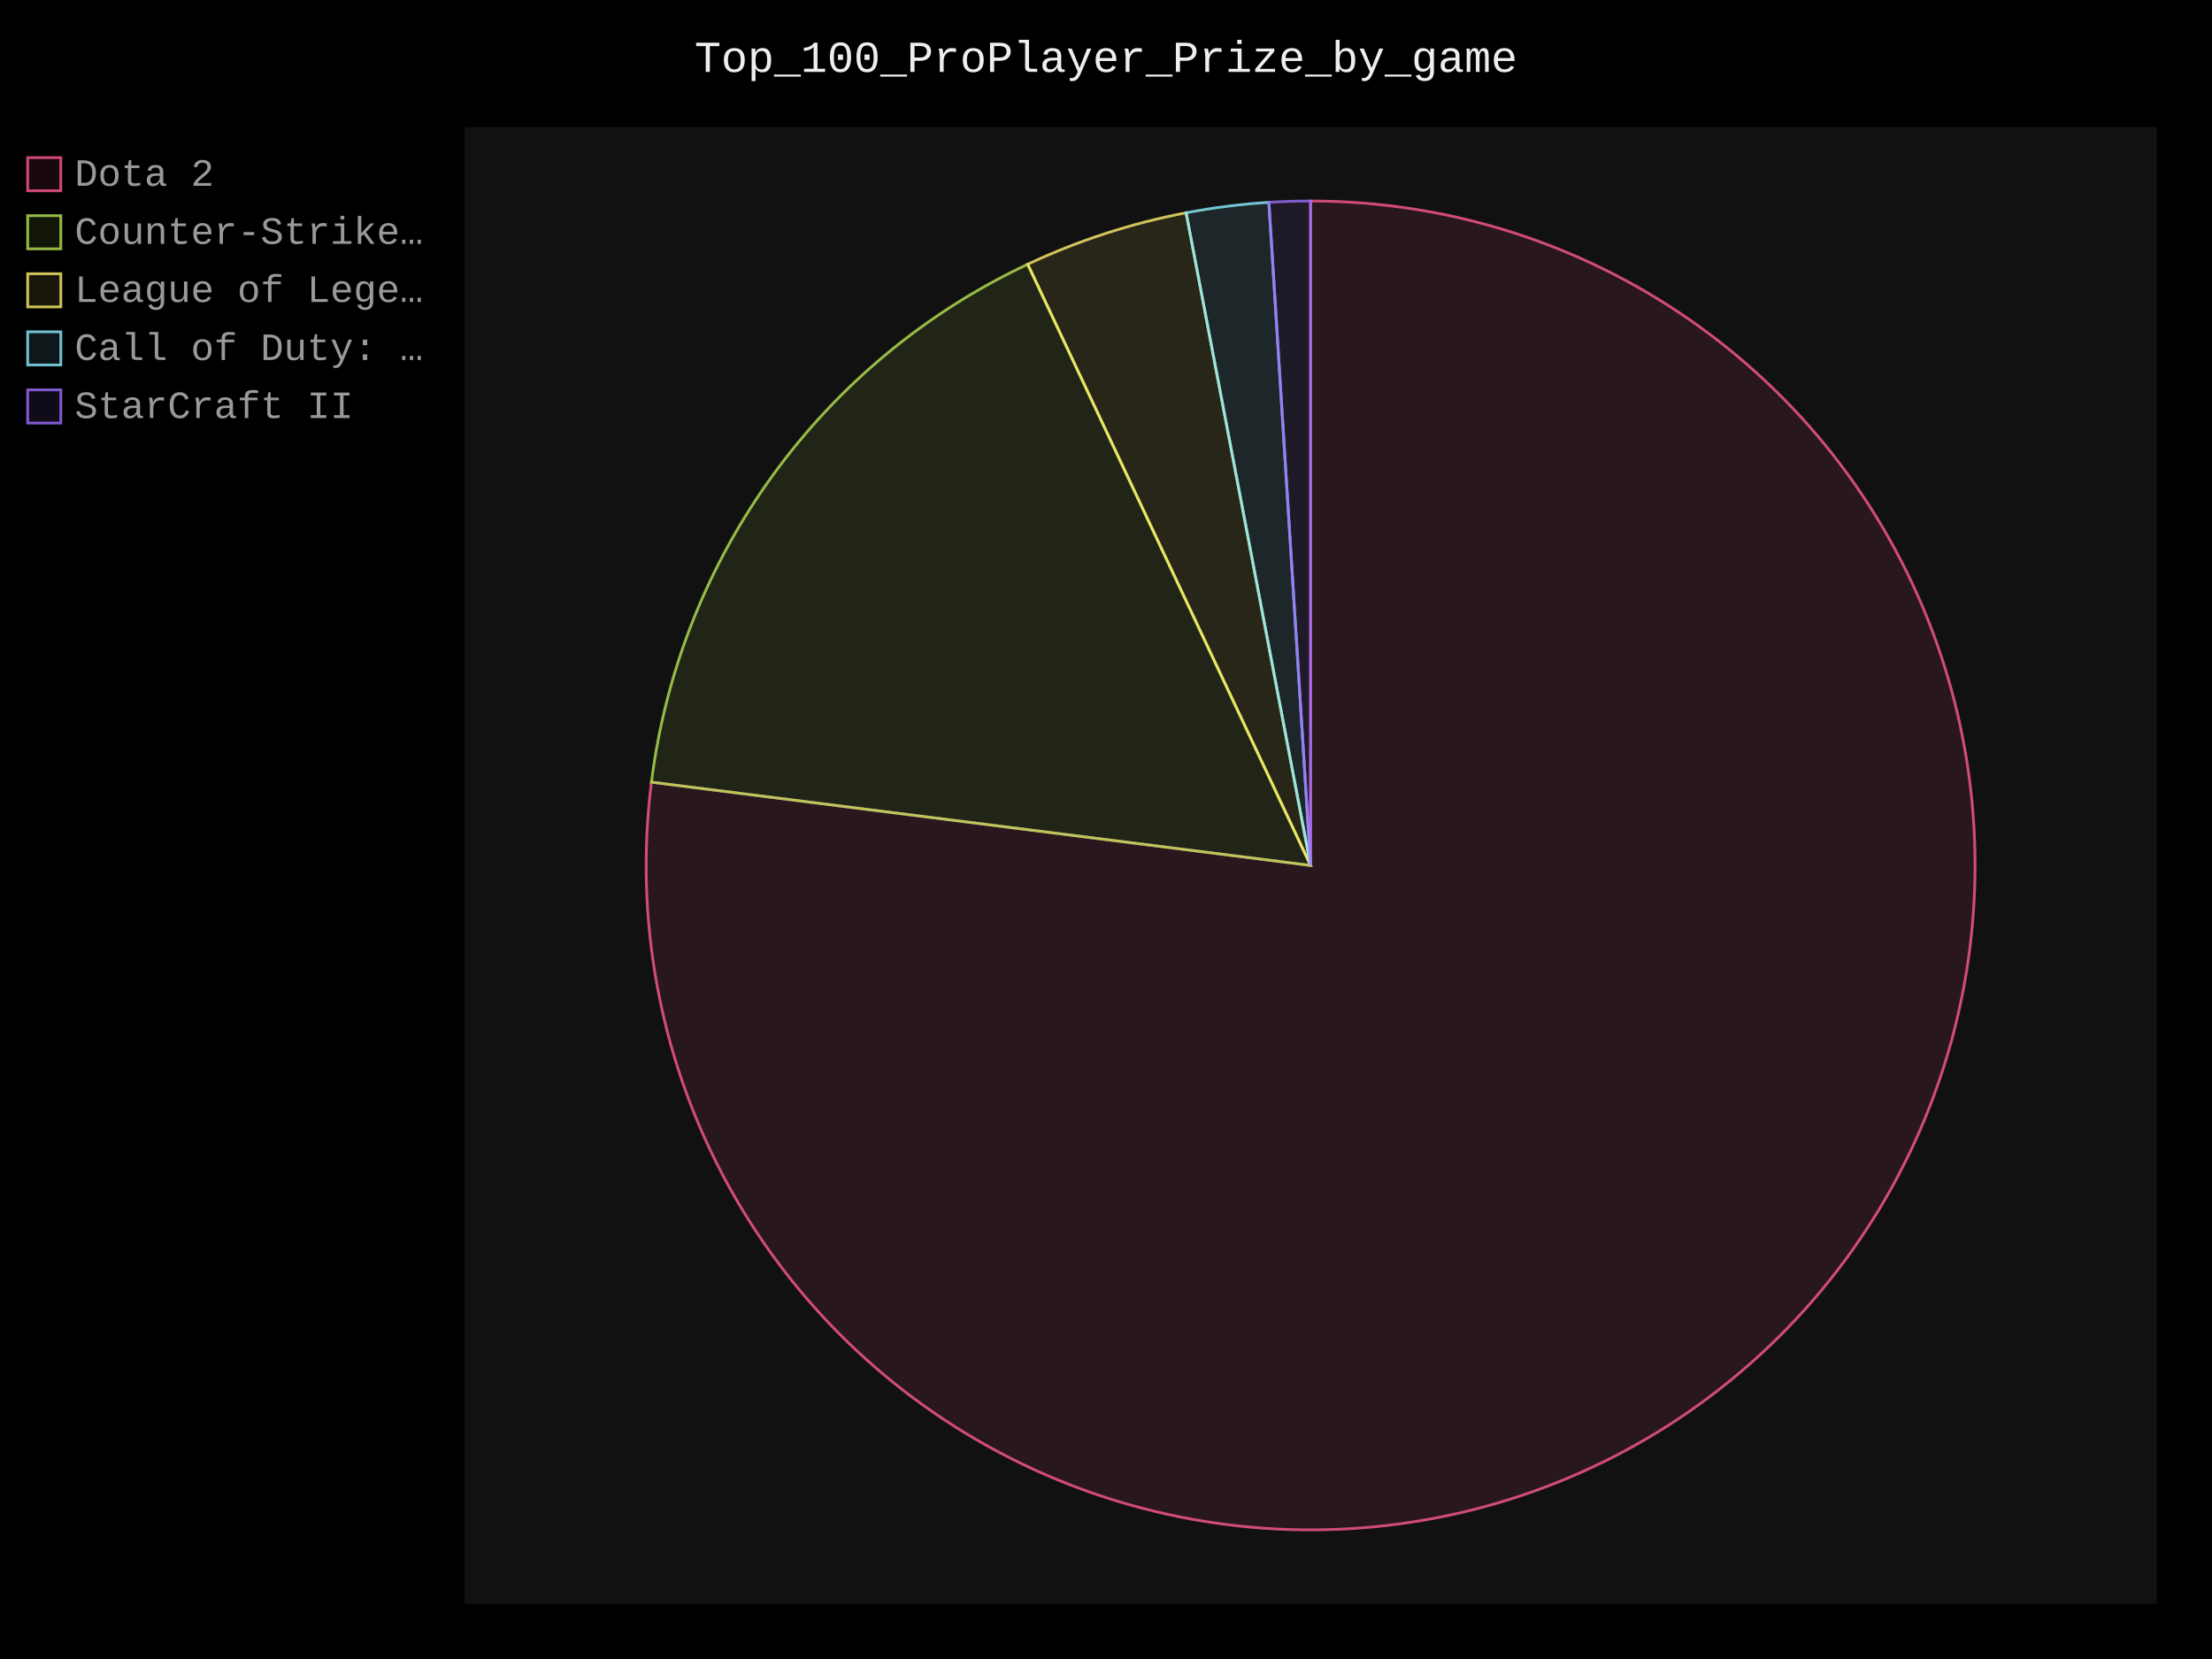
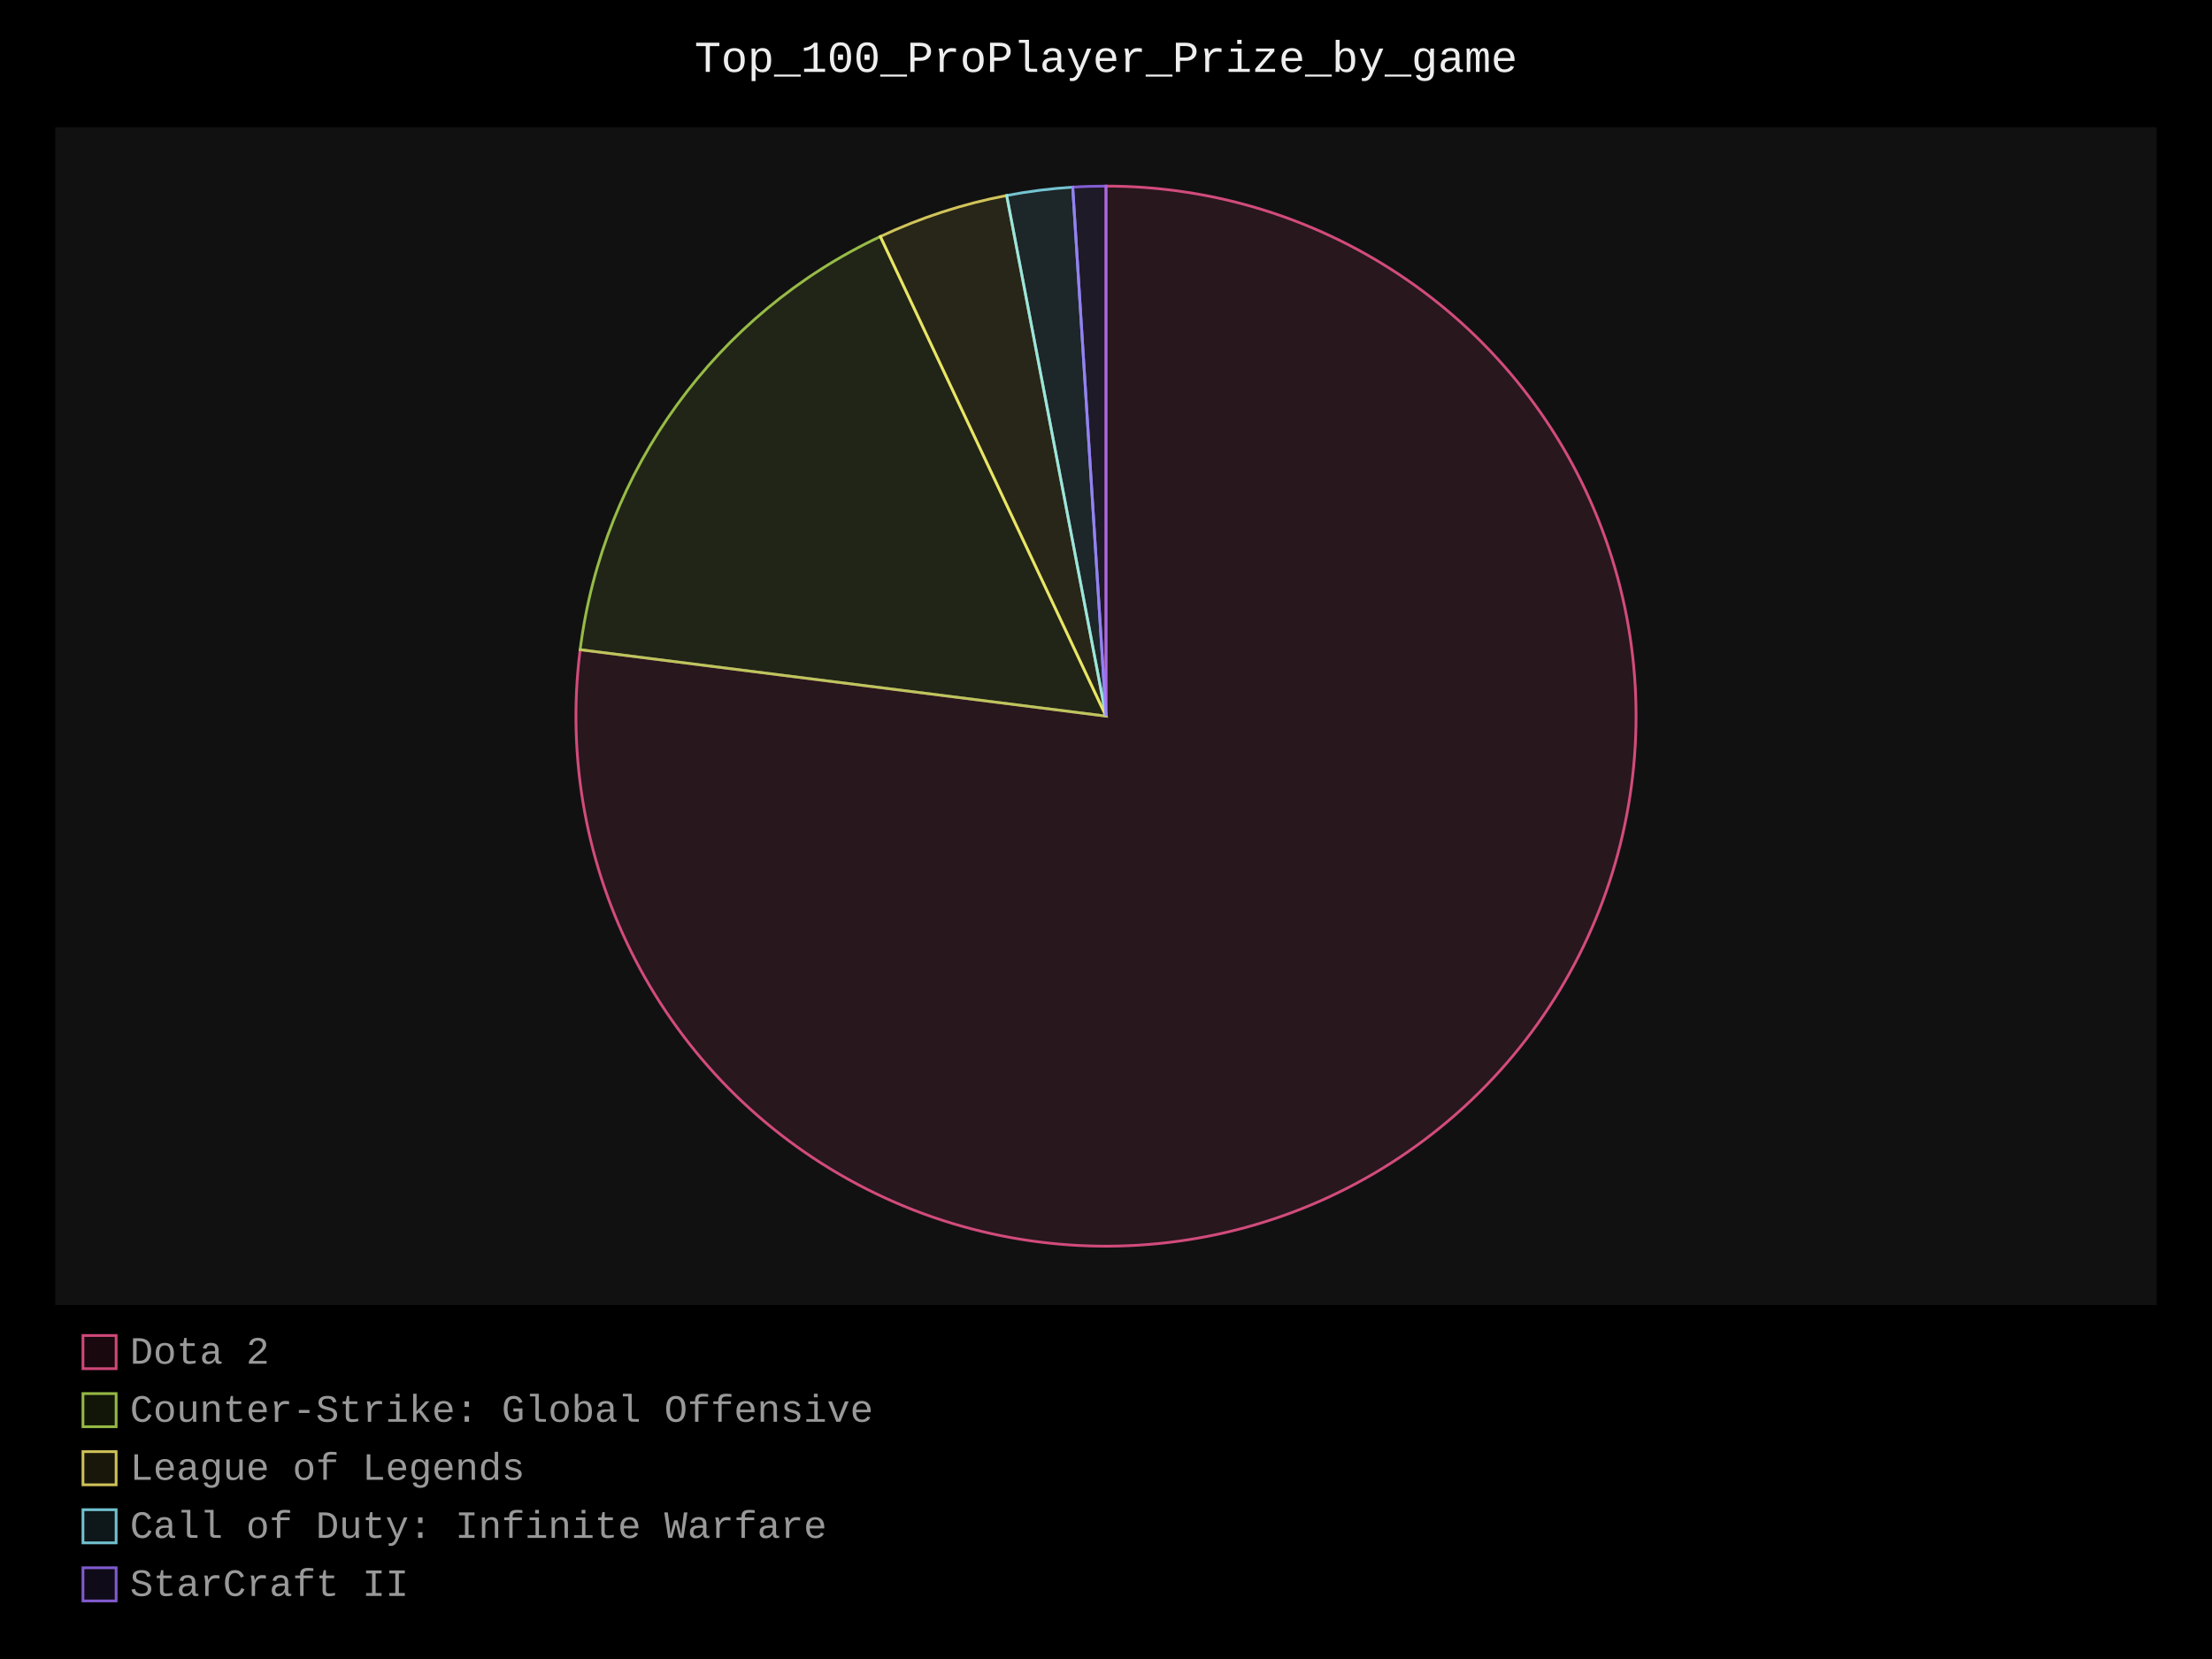
- <svg xmlns="http://www.w3.org/2000/svg" id="chart-376d7e2e-4938-4869-b58d-5f1abf538247" class="pygal-chart" viewBox="0 0 800 600">
+ <svg xmlns="http://www.w3.org/2000/svg" id="chart-c2e0a47d-27a6-40a9-943a-336e4a73676c" class="pygal-chart" viewBox="0 0 800 600">
  <defs>
-     <style type="text/css">#chart-376d7e2e-4938-4869-b58d-5f1abf538247{-webkit-user-select:none;-webkit-font-smoothing:antialiased;font-family:Consolas,"Liberation Mono",Menlo,Courier,monospace}#chart-376d7e2e-4938-4869-b58d-5f1abf538247 .title{font-family:Consolas,"Liberation Mono",Menlo,Courier,monospace;font-size:16px}#chart-376d7e2e-4938-4869-b58d-5f1abf538247 .legends .legend text{font-family:Consolas,"Liberation Mono",Menlo,Courier,monospace;font-size:14px}#chart-376d7e2e-4938-4869-b58d-5f1abf538247 .axis text{font-family:Consolas,"Liberation Mono",Menlo,Courier,monospace;font-size:10px}#chart-376d7e2e-4938-4869-b58d-5f1abf538247 .axis text.major{font-family:Consolas,"Liberation Mono",Menlo,Courier,monospace;font-size:10px}#chart-376d7e2e-4938-4869-b58d-5f1abf538247 .text-overlay text.value{font-family:Consolas,"Liberation Mono",Menlo,Courier,monospace;font-size:16px}#chart-376d7e2e-4938-4869-b58d-5f1abf538247 .text-overlay text.label{font-family:Consolas,"Liberation Mono",Menlo,Courier,monospace;font-size:10px}#chart-376d7e2e-4938-4869-b58d-5f1abf538247 .tooltip{font-family:Consolas,"Liberation Mono",Menlo,Courier,monospace;font-size:14px}#chart-376d7e2e-4938-4869-b58d-5f1abf538247 text.no_data{font-family:Consolas,"Liberation Mono",Menlo,Courier,monospace;font-size:64px}
- #chart-376d7e2e-4938-4869-b58d-5f1abf538247{background-color:black}#chart-376d7e2e-4938-4869-b58d-5f1abf538247 path,#chart-376d7e2e-4938-4869-b58d-5f1abf538247 line,#chart-376d7e2e-4938-4869-b58d-5f1abf538247 rect,#chart-376d7e2e-4938-4869-b58d-5f1abf538247 circle{-webkit-transition:1s ease-out;-moz-transition:1s ease-out;transition:1s ease-out}#chart-376d7e2e-4938-4869-b58d-5f1abf538247 .graph &gt; .background{fill:black}#chart-376d7e2e-4938-4869-b58d-5f1abf538247 .plot &gt; .background{fill:#111}#chart-376d7e2e-4938-4869-b58d-5f1abf538247 .graph{fill:#999}#chart-376d7e2e-4938-4869-b58d-5f1abf538247 text.no_data{fill:#eee}#chart-376d7e2e-4938-4869-b58d-5f1abf538247 .title{fill:#eee}#chart-376d7e2e-4938-4869-b58d-5f1abf538247 .legends .legend text{fill:#999}#chart-376d7e2e-4938-4869-b58d-5f1abf538247 .legends .legend:hover text{fill:#eee}#chart-376d7e2e-4938-4869-b58d-5f1abf538247 .axis .line{stroke:#eee}#chart-376d7e2e-4938-4869-b58d-5f1abf538247 .axis .guide.line{stroke:#555}#chart-376d7e2e-4938-4869-b58d-5f1abf538247 .axis .major.line{stroke:#999}#chart-376d7e2e-4938-4869-b58d-5f1abf538247 .axis text.major{fill:#eee}#chart-376d7e2e-4938-4869-b58d-5f1abf538247 .axis.y .guides:hover .guide.line,#chart-376d7e2e-4938-4869-b58d-5f1abf538247 .line-graph .axis.x .guides:hover .guide.line,#chart-376d7e2e-4938-4869-b58d-5f1abf538247 .stackedline-graph .axis.x .guides:hover .guide.line,#chart-376d7e2e-4938-4869-b58d-5f1abf538247 .xy-graph .axis.x .guides:hover .guide.line{stroke:#eee}#chart-376d7e2e-4938-4869-b58d-5f1abf538247 .axis .guides:hover text{fill:#eee}#chart-376d7e2e-4938-4869-b58d-5f1abf538247 .reactive{fill-opacity:.1;stroke-opacity:.8}#chart-376d7e2e-4938-4869-b58d-5f1abf538247 .ci{stroke:#999}#chart-376d7e2e-4938-4869-b58d-5f1abf538247 .reactive.active,#chart-376d7e2e-4938-4869-b58d-5f1abf538247 .active .reactive{fill-opacity:.75;stroke-opacity:.9;stroke-width:4}#chart-376d7e2e-4938-4869-b58d-5f1abf538247 .ci .reactive.active{stroke-width:1.5}#chart-376d7e2e-4938-4869-b58d-5f1abf538247 .series text{fill:#eee}#chart-376d7e2e-4938-4869-b58d-5f1abf538247 .tooltip rect{fill:#111;stroke:#eee;-webkit-transition:opacity 1s ease-out;-moz-transition:opacity 1s ease-out;transition:opacity 1s ease-out}#chart-376d7e2e-4938-4869-b58d-5f1abf538247 .tooltip .label{fill:#999}#chart-376d7e2e-4938-4869-b58d-5f1abf538247 .tooltip .label{fill:#999}#chart-376d7e2e-4938-4869-b58d-5f1abf538247 .tooltip .legend{font-size:.8em;fill:#555}#chart-376d7e2e-4938-4869-b58d-5f1abf538247 .tooltip .x_label{font-size:.6em;fill:#eee}#chart-376d7e2e-4938-4869-b58d-5f1abf538247 .tooltip .xlink{font-size:.5em;text-decoration:underline}#chart-376d7e2e-4938-4869-b58d-5f1abf538247 .tooltip .value{font-size:1.5em}#chart-376d7e2e-4938-4869-b58d-5f1abf538247 .bound{font-size:.5em}#chart-376d7e2e-4938-4869-b58d-5f1abf538247 .max-value{font-size:.75em;fill:#555}#chart-376d7e2e-4938-4869-b58d-5f1abf538247 .map-element{fill:#111;stroke:#555 !important}#chart-376d7e2e-4938-4869-b58d-5f1abf538247 .map-element .reactive{fill-opacity:inherit;stroke-opacity:inherit}#chart-376d7e2e-4938-4869-b58d-5f1abf538247 .color-0,#chart-376d7e2e-4938-4869-b58d-5f1abf538247 .color-0 a:visited{stroke:#ff5995;fill:#ff5995}#chart-376d7e2e-4938-4869-b58d-5f1abf538247 .color-1,#chart-376d7e2e-4938-4869-b58d-5f1abf538247 .color-1 a:visited{stroke:#b6e354;fill:#b6e354}#chart-376d7e2e-4938-4869-b58d-5f1abf538247 .color-2,#chart-376d7e2e-4938-4869-b58d-5f1abf538247 .color-2 a:visited{stroke:#feed6c;fill:#feed6c}#chart-376d7e2e-4938-4869-b58d-5f1abf538247 .color-3,#chart-376d7e2e-4938-4869-b58d-5f1abf538247 .color-3 a:visited{stroke:#8cedff;fill:#8cedff}#chart-376d7e2e-4938-4869-b58d-5f1abf538247 .color-4,#chart-376d7e2e-4938-4869-b58d-5f1abf538247 .color-4 a:visited{stroke:#9e6ffe;fill:#9e6ffe}#chart-376d7e2e-4938-4869-b58d-5f1abf538247 .text-overlay .color-0 text{fill:black}#chart-376d7e2e-4938-4869-b58d-5f1abf538247 .text-overlay .color-1 text{fill:black}#chart-376d7e2e-4938-4869-b58d-5f1abf538247 .text-overlay .color-2 text{fill:black}#chart-376d7e2e-4938-4869-b58d-5f1abf538247 .text-overlay .color-3 text{fill:black}#chart-376d7e2e-4938-4869-b58d-5f1abf538247 .text-overlay .color-4 text{fill:black}
- #chart-376d7e2e-4938-4869-b58d-5f1abf538247 text.no_data{text-anchor:middle}#chart-376d7e2e-4938-4869-b58d-5f1abf538247 .guide.line{fill:none}#chart-376d7e2e-4938-4869-b58d-5f1abf538247 .centered{text-anchor:middle}#chart-376d7e2e-4938-4869-b58d-5f1abf538247 .title{text-anchor:middle}#chart-376d7e2e-4938-4869-b58d-5f1abf538247 .legends .legend text{fill-opacity:1}#chart-376d7e2e-4938-4869-b58d-5f1abf538247 .axis.x text{text-anchor:middle}#chart-376d7e2e-4938-4869-b58d-5f1abf538247 .axis.x:not(.web) text[transform]{text-anchor:start}#chart-376d7e2e-4938-4869-b58d-5f1abf538247 .axis.x:not(.web) text[transform].backwards{text-anchor:end}#chart-376d7e2e-4938-4869-b58d-5f1abf538247 .axis.y text{text-anchor:end}#chart-376d7e2e-4938-4869-b58d-5f1abf538247 .axis.y text[transform].backwards{text-anchor:start}#chart-376d7e2e-4938-4869-b58d-5f1abf538247 .axis.y2 text{text-anchor:start}#chart-376d7e2e-4938-4869-b58d-5f1abf538247 .axis.y2 text[transform].backwards{text-anchor:end}#chart-376d7e2e-4938-4869-b58d-5f1abf538247 .axis .guide.line{stroke-dasharray:4,4}#chart-376d7e2e-4938-4869-b58d-5f1abf538247 .axis .major.guide.line{stroke-dasharray:6,6}#chart-376d7e2e-4938-4869-b58d-5f1abf538247 .horizontal .axis.y .guide.line,#chart-376d7e2e-4938-4869-b58d-5f1abf538247 .horizontal .axis.y2 .guide.line,#chart-376d7e2e-4938-4869-b58d-5f1abf538247 .vertical .axis.x .guide.line{opacity:0}#chart-376d7e2e-4938-4869-b58d-5f1abf538247 .horizontal .axis.always_show .guide.line,#chart-376d7e2e-4938-4869-b58d-5f1abf538247 .vertical .axis.always_show .guide.line{opacity:1 !important}#chart-376d7e2e-4938-4869-b58d-5f1abf538247 .axis.y .guides:hover .guide.line,#chart-376d7e2e-4938-4869-b58d-5f1abf538247 .axis.y2 .guides:hover .guide.line,#chart-376d7e2e-4938-4869-b58d-5f1abf538247 .axis.x .guides:hover .guide.line{opacity:1}#chart-376d7e2e-4938-4869-b58d-5f1abf538247 .axis .guides:hover text{opacity:1}#chart-376d7e2e-4938-4869-b58d-5f1abf538247 .nofill{fill:none}#chart-376d7e2e-4938-4869-b58d-5f1abf538247 .subtle-fill{fill-opacity:.2}#chart-376d7e2e-4938-4869-b58d-5f1abf538247 .dot{stroke-width:1px;fill-opacity:1}#chart-376d7e2e-4938-4869-b58d-5f1abf538247 .dot.active{stroke-width:5px}#chart-376d7e2e-4938-4869-b58d-5f1abf538247 .dot.negative{fill:transparent}#chart-376d7e2e-4938-4869-b58d-5f1abf538247 text,#chart-376d7e2e-4938-4869-b58d-5f1abf538247 tspan{stroke:none !important}#chart-376d7e2e-4938-4869-b58d-5f1abf538247 .series text.active{opacity:1}#chart-376d7e2e-4938-4869-b58d-5f1abf538247 .tooltip rect{fill-opacity:.95;stroke-width:.5}#chart-376d7e2e-4938-4869-b58d-5f1abf538247 .tooltip text{fill-opacity:1}#chart-376d7e2e-4938-4869-b58d-5f1abf538247 .showable{visibility:hidden}#chart-376d7e2e-4938-4869-b58d-5f1abf538247 .showable.shown{visibility:visible}#chart-376d7e2e-4938-4869-b58d-5f1abf538247 .gauge-background{fill:rgba(229,229,229,1);stroke:none}#chart-376d7e2e-4938-4869-b58d-5f1abf538247 .bg-lines{stroke:black;stroke-width:2px}</style>
+     <style type="text/css">#chart-c2e0a47d-27a6-40a9-943a-336e4a73676c{-webkit-user-select:none;-webkit-font-smoothing:antialiased;font-family:Consolas,"Liberation Mono",Menlo,Courier,monospace}#chart-c2e0a47d-27a6-40a9-943a-336e4a73676c .title{font-family:Consolas,"Liberation Mono",Menlo,Courier,monospace;font-size:16px}#chart-c2e0a47d-27a6-40a9-943a-336e4a73676c .legends .legend text{font-family:Consolas,"Liberation Mono",Menlo,Courier,monospace;font-size:14px}#chart-c2e0a47d-27a6-40a9-943a-336e4a73676c .axis text{font-family:Consolas,"Liberation Mono",Menlo,Courier,monospace;font-size:10px}#chart-c2e0a47d-27a6-40a9-943a-336e4a73676c .axis text.major{font-family:Consolas,"Liberation Mono",Menlo,Courier,monospace;font-size:10px}#chart-c2e0a47d-27a6-40a9-943a-336e4a73676c .text-overlay text.value{font-family:Consolas,"Liberation Mono",Menlo,Courier,monospace;font-size:16px}#chart-c2e0a47d-27a6-40a9-943a-336e4a73676c .text-overlay text.label{font-family:Consolas,"Liberation Mono",Menlo,Courier,monospace;font-size:10px}#chart-c2e0a47d-27a6-40a9-943a-336e4a73676c .tooltip{font-family:Consolas,"Liberation Mono",Menlo,Courier,monospace;font-size:14px}#chart-c2e0a47d-27a6-40a9-943a-336e4a73676c text.no_data{font-family:Consolas,"Liberation Mono",Menlo,Courier,monospace;font-size:64px}
+ #chart-c2e0a47d-27a6-40a9-943a-336e4a73676c{background-color:black}#chart-c2e0a47d-27a6-40a9-943a-336e4a73676c path,#chart-c2e0a47d-27a6-40a9-943a-336e4a73676c line,#chart-c2e0a47d-27a6-40a9-943a-336e4a73676c rect,#chart-c2e0a47d-27a6-40a9-943a-336e4a73676c circle{-webkit-transition:1s ease-out;-moz-transition:1s ease-out;transition:1s ease-out}#chart-c2e0a47d-27a6-40a9-943a-336e4a73676c .graph &gt; .background{fill:black}#chart-c2e0a47d-27a6-40a9-943a-336e4a73676c .plot &gt; .background{fill:#111}#chart-c2e0a47d-27a6-40a9-943a-336e4a73676c .graph{fill:#999}#chart-c2e0a47d-27a6-40a9-943a-336e4a73676c text.no_data{fill:#eee}#chart-c2e0a47d-27a6-40a9-943a-336e4a73676c .title{fill:#eee}#chart-c2e0a47d-27a6-40a9-943a-336e4a73676c .legends .legend text{fill:#999}#chart-c2e0a47d-27a6-40a9-943a-336e4a73676c .legends .legend:hover text{fill:#eee}#chart-c2e0a47d-27a6-40a9-943a-336e4a73676c .axis .line{stroke:#eee}#chart-c2e0a47d-27a6-40a9-943a-336e4a73676c .axis .guide.line{stroke:#555}#chart-c2e0a47d-27a6-40a9-943a-336e4a73676c .axis .major.line{stroke:#999}#chart-c2e0a47d-27a6-40a9-943a-336e4a73676c .axis text.major{fill:#eee}#chart-c2e0a47d-27a6-40a9-943a-336e4a73676c .axis.y .guides:hover .guide.line,#chart-c2e0a47d-27a6-40a9-943a-336e4a73676c .line-graph .axis.x .guides:hover .guide.line,#chart-c2e0a47d-27a6-40a9-943a-336e4a73676c .stackedline-graph .axis.x .guides:hover .guide.line,#chart-c2e0a47d-27a6-40a9-943a-336e4a73676c .xy-graph .axis.x .guides:hover .guide.line{stroke:#eee}#chart-c2e0a47d-27a6-40a9-943a-336e4a73676c .axis .guides:hover text{fill:#eee}#chart-c2e0a47d-27a6-40a9-943a-336e4a73676c .reactive{fill-opacity:.1;stroke-opacity:.8}#chart-c2e0a47d-27a6-40a9-943a-336e4a73676c .ci{stroke:#999}#chart-c2e0a47d-27a6-40a9-943a-336e4a73676c .reactive.active,#chart-c2e0a47d-27a6-40a9-943a-336e4a73676c .active .reactive{fill-opacity:.75;stroke-opacity:.9;stroke-width:4}#chart-c2e0a47d-27a6-40a9-943a-336e4a73676c .ci .reactive.active{stroke-width:1.5}#chart-c2e0a47d-27a6-40a9-943a-336e4a73676c .series text{fill:#eee}#chart-c2e0a47d-27a6-40a9-943a-336e4a73676c .tooltip rect{fill:#111;stroke:#eee;-webkit-transition:opacity 1s ease-out;-moz-transition:opacity 1s ease-out;transition:opacity 1s ease-out}#chart-c2e0a47d-27a6-40a9-943a-336e4a73676c .tooltip .label{fill:#999}#chart-c2e0a47d-27a6-40a9-943a-336e4a73676c .tooltip .label{fill:#999}#chart-c2e0a47d-27a6-40a9-943a-336e4a73676c .tooltip .legend{font-size:.8em;fill:#555}#chart-c2e0a47d-27a6-40a9-943a-336e4a73676c .tooltip .x_label{font-size:.6em;fill:#eee}#chart-c2e0a47d-27a6-40a9-943a-336e4a73676c .tooltip .xlink{font-size:.5em;text-decoration:underline}#chart-c2e0a47d-27a6-40a9-943a-336e4a73676c .tooltip .value{font-size:1.5em}#chart-c2e0a47d-27a6-40a9-943a-336e4a73676c .bound{font-size:.5em}#chart-c2e0a47d-27a6-40a9-943a-336e4a73676c .max-value{font-size:.75em;fill:#555}#chart-c2e0a47d-27a6-40a9-943a-336e4a73676c .map-element{fill:#111;stroke:#555 !important}#chart-c2e0a47d-27a6-40a9-943a-336e4a73676c .map-element .reactive{fill-opacity:inherit;stroke-opacity:inherit}#chart-c2e0a47d-27a6-40a9-943a-336e4a73676c .color-0,#chart-c2e0a47d-27a6-40a9-943a-336e4a73676c .color-0 a:visited{stroke:#ff5995;fill:#ff5995}#chart-c2e0a47d-27a6-40a9-943a-336e4a73676c .color-1,#chart-c2e0a47d-27a6-40a9-943a-336e4a73676c .color-1 a:visited{stroke:#b6e354;fill:#b6e354}#chart-c2e0a47d-27a6-40a9-943a-336e4a73676c .color-2,#chart-c2e0a47d-27a6-40a9-943a-336e4a73676c .color-2 a:visited{stroke:#feed6c;fill:#feed6c}#chart-c2e0a47d-27a6-40a9-943a-336e4a73676c .color-3,#chart-c2e0a47d-27a6-40a9-943a-336e4a73676c .color-3 a:visited{stroke:#8cedff;fill:#8cedff}#chart-c2e0a47d-27a6-40a9-943a-336e4a73676c .color-4,#chart-c2e0a47d-27a6-40a9-943a-336e4a73676c .color-4 a:visited{stroke:#9e6ffe;fill:#9e6ffe}#chart-c2e0a47d-27a6-40a9-943a-336e4a73676c .text-overlay .color-0 text{fill:black}#chart-c2e0a47d-27a6-40a9-943a-336e4a73676c .text-overlay .color-1 text{fill:black}#chart-c2e0a47d-27a6-40a9-943a-336e4a73676c .text-overlay .color-2 text{fill:black}#chart-c2e0a47d-27a6-40a9-943a-336e4a73676c .text-overlay .color-3 text{fill:black}#chart-c2e0a47d-27a6-40a9-943a-336e4a73676c .text-overlay .color-4 text{fill:black}
+ #chart-c2e0a47d-27a6-40a9-943a-336e4a73676c text.no_data{text-anchor:middle}#chart-c2e0a47d-27a6-40a9-943a-336e4a73676c .guide.line{fill:none}#chart-c2e0a47d-27a6-40a9-943a-336e4a73676c .centered{text-anchor:middle}#chart-c2e0a47d-27a6-40a9-943a-336e4a73676c .title{text-anchor:middle}#chart-c2e0a47d-27a6-40a9-943a-336e4a73676c .legends .legend text{fill-opacity:1}#chart-c2e0a47d-27a6-40a9-943a-336e4a73676c .axis.x text{text-anchor:middle}#chart-c2e0a47d-27a6-40a9-943a-336e4a73676c .axis.x:not(.web) text[transform]{text-anchor:start}#chart-c2e0a47d-27a6-40a9-943a-336e4a73676c .axis.x:not(.web) text[transform].backwards{text-anchor:end}#chart-c2e0a47d-27a6-40a9-943a-336e4a73676c .axis.y text{text-anchor:end}#chart-c2e0a47d-27a6-40a9-943a-336e4a73676c .axis.y text[transform].backwards{text-anchor:start}#chart-c2e0a47d-27a6-40a9-943a-336e4a73676c .axis.y2 text{text-anchor:start}#chart-c2e0a47d-27a6-40a9-943a-336e4a73676c .axis.y2 text[transform].backwards{text-anchor:end}#chart-c2e0a47d-27a6-40a9-943a-336e4a73676c .axis .guide.line{stroke-dasharray:4,4}#chart-c2e0a47d-27a6-40a9-943a-336e4a73676c .axis .major.guide.line{stroke-dasharray:6,6}#chart-c2e0a47d-27a6-40a9-943a-336e4a73676c .horizontal .axis.y .guide.line,#chart-c2e0a47d-27a6-40a9-943a-336e4a73676c .horizontal .axis.y2 .guide.line,#chart-c2e0a47d-27a6-40a9-943a-336e4a73676c .vertical .axis.x .guide.line{opacity:0}#chart-c2e0a47d-27a6-40a9-943a-336e4a73676c .horizontal .axis.always_show .guide.line,#chart-c2e0a47d-27a6-40a9-943a-336e4a73676c .vertical .axis.always_show .guide.line{opacity:1 !important}#chart-c2e0a47d-27a6-40a9-943a-336e4a73676c .axis.y .guides:hover .guide.line,#chart-c2e0a47d-27a6-40a9-943a-336e4a73676c .axis.y2 .guides:hover .guide.line,#chart-c2e0a47d-27a6-40a9-943a-336e4a73676c .axis.x .guides:hover .guide.line{opacity:1}#chart-c2e0a47d-27a6-40a9-943a-336e4a73676c .axis .guides:hover text{opacity:1}#chart-c2e0a47d-27a6-40a9-943a-336e4a73676c .nofill{fill:none}#chart-c2e0a47d-27a6-40a9-943a-336e4a73676c .subtle-fill{fill-opacity:.2}#chart-c2e0a47d-27a6-40a9-943a-336e4a73676c .dot{stroke-width:1px;fill-opacity:1}#chart-c2e0a47d-27a6-40a9-943a-336e4a73676c .dot.active{stroke-width:5px}#chart-c2e0a47d-27a6-40a9-943a-336e4a73676c .dot.negative{fill:transparent}#chart-c2e0a47d-27a6-40a9-943a-336e4a73676c text,#chart-c2e0a47d-27a6-40a9-943a-336e4a73676c tspan{stroke:none !important}#chart-c2e0a47d-27a6-40a9-943a-336e4a73676c .series text.active{opacity:1}#chart-c2e0a47d-27a6-40a9-943a-336e4a73676c .tooltip rect{fill-opacity:.95;stroke-width:.5}#chart-c2e0a47d-27a6-40a9-943a-336e4a73676c .tooltip text{fill-opacity:1}#chart-c2e0a47d-27a6-40a9-943a-336e4a73676c .showable{visibility:hidden}#chart-c2e0a47d-27a6-40a9-943a-336e4a73676c .showable.shown{visibility:visible}#chart-c2e0a47d-27a6-40a9-943a-336e4a73676c .gauge-background{fill:rgba(229,229,229,1);stroke:none}#chart-c2e0a47d-27a6-40a9-943a-336e4a73676c .bg-lines{stroke:black;stroke-width:2px}</style>
  </defs>
  <g class="graph pie-graph vertical">
    <rect class="background" height="600" width="800" x="0" y="0" />
-     <g class="plot" transform="translate(168, 46)">
-       <rect class="background" height="534" width="612.0" x="0" y="0" />
+     <g class="plot" transform="translate(20, 46)">
+       <rect class="background" height="426.0" width="760" x="0" y="0" />
      <g class="series serie-0 color-0">
        <g class="slices">
          <g class="slice">
-             <path class="slice reactive tooltip-trigger" d="M306 26.7 A240.3 240.3 0 1 1 67.595 236.882 L306 267 A0 0 0 1 0 306 267 z" />
+             <path class="slice reactive tooltip-trigger" d="M380 21.3 A191.7 191.7 0 1 1 189.812 188.974 L380 213 A0 0 0 1 0 380 213 z" />
          </g>
        </g>
      </g>
      <g class="series serie-1 color-1">
        <g class="slices">
          <g class="slice">
-             <path class="slice reactive tooltip-trigger" d="M67.595 236.882 A240.3 240.3 0 0 1 203.685 49.57 L306 267 A0 0 0 0 0 306 267 z" />
+             <path class="slice reactive tooltip-trigger" d="M189.812 188.974 A191.7 191.7 0 0 1 298.378 39.545 L380 213 A0 0 0 0 0 380 213 z" />
          </g>
        </g>
      </g>
      <g class="series serie-2 color-2">
        <g class="slices">
          <g class="slice">
-             <path class="slice reactive tooltip-trigger" d="M203.685 49.57 A240.3 240.3 0 0 1 260.972 30.956 L306 267 A0 0 0 0 0 306 267 z" />
+             <path class="slice reactive tooltip-trigger" d="M298.378 39.545 A191.7 191.7 0 0 1 344.079 24.696 L380 213 A0 0 0 0 0 380 213 z" />
          </g>
        </g>
      </g>
      <g class="series serie-3 color-3">
        <g class="slices">
          <g class="slice">
-             <path class="slice reactive tooltip-trigger" d="M260.972 30.956 A240.3 240.3 0 0 1 290.911 27.174 L306 267 A0 0 0 0 0 306 267 z" />
+             <path class="slice reactive tooltip-trigger" d="M344.079 24.696 A191.7 191.7 0 0 1 367.963 21.678 L380 213 A0 0 0 0 0 380 213 z" />
          </g>
        </g>
      </g>
      <g class="series serie-4 color-4">
        <g class="slices">
          <g class="slice">
-             <path class="slice reactive tooltip-trigger" d="M290.911 27.174 A240.3 240.3 0 0 1 306 26.7 L306 267 A0 0 0 0 0 306 267 z" />
+             <path class="slice reactive tooltip-trigger" d="M367.963 21.678 A191.7 191.7 0 0 1 380 21.3 L380 213 A0 0 0 0 0 380 213 z" />
          </g>
        </g>
      </g>
    </g>
    <g class="titles">
      <text class="title plot_title" x="400.0" y="26">Top_100_ProPlayer_Prize_by_game</text>
    </g>
-     <g class="plot overlay" transform="translate(168, 46)">
+     <g class="plot overlay" transform="translate(20, 46)">
      <g class="series serie-0 color-0" />
      <g class="series serie-1 color-1" />
      <g class="series serie-2 color-2" />
      <g class="series serie-3 color-3" />
      <g class="series serie-4 color-4" />
    </g>
-     <g class="plot text-overlay" transform="translate(168, 46)">
+     <g class="plot text-overlay" transform="translate(20, 46)">
      <g class="series serie-0 color-0" />
      <g class="series serie-1 color-1" />
      <g class="series serie-2 color-2" />
      <g class="series serie-3 color-3" />
      <g class="series serie-4 color-4" />
    </g>
-     <g class="plot tooltip-overlay" transform="translate(168, 46)">
+     <g class="plot tooltip-overlay" transform="translate(20, 46)">
      <g class="tooltip" style="opacity: 0" transform="translate(0 0)">
        <rect class="tooltip-box" height="0" rx="0" ry="0" width="0" />
        <g class="text" />
      </g>
    </g>
-     <g class="legends" transform="translate(10, 56)">
+     <g class="legends" transform="translate(30, 482)">
      <g class="legend reactive activate-serie" id="activate-serie-0">
        <rect class="color-0 reactive" height="12" width="12" x="0.0" y="1.0" />
        <text x="17.0" y="11.2">Dota 2</text>
      </g>
      <g class="legend reactive activate-serie" id="activate-serie-1">
        <rect class="color-1 reactive" height="12" width="12" x="0.0" y="22.0" />
-         <text x="17.0" y="32.2">Counter-Strike…</text>
+         <text x="17.0" y="32.2">Counter-Strike: Global Offensive</text>
      </g>
      <g class="legend reactive activate-serie" id="activate-serie-2">
        <rect class="color-2 reactive" height="12" width="12" x="0.0" y="43.0" />
-         <text x="17.0" y="53.2">League of Lege…</text>
+         <text x="17.0" y="53.2">League of Legends</text>
      </g>
      <g class="legend reactive activate-serie" id="activate-serie-3">
        <rect class="color-3 reactive" height="12" width="12" x="0.0" y="64.0" />
-         <text x="17.0" y="74.2">Call of Duty: …</text>
+         <text x="17.0" y="74.2">Call of Duty: Infinite Warfare</text>
      </g>
      <g class="legend reactive activate-serie" id="activate-serie-4">
        <rect class="color-4 reactive" height="12" width="12" x="0.0" y="85.0" />
        <text x="17.0" y="95.2">StarCraft II</text>
      </g>
    </g>
-     <g class="legends" transform="translate(790, 56)" />
  </g>
</svg>
